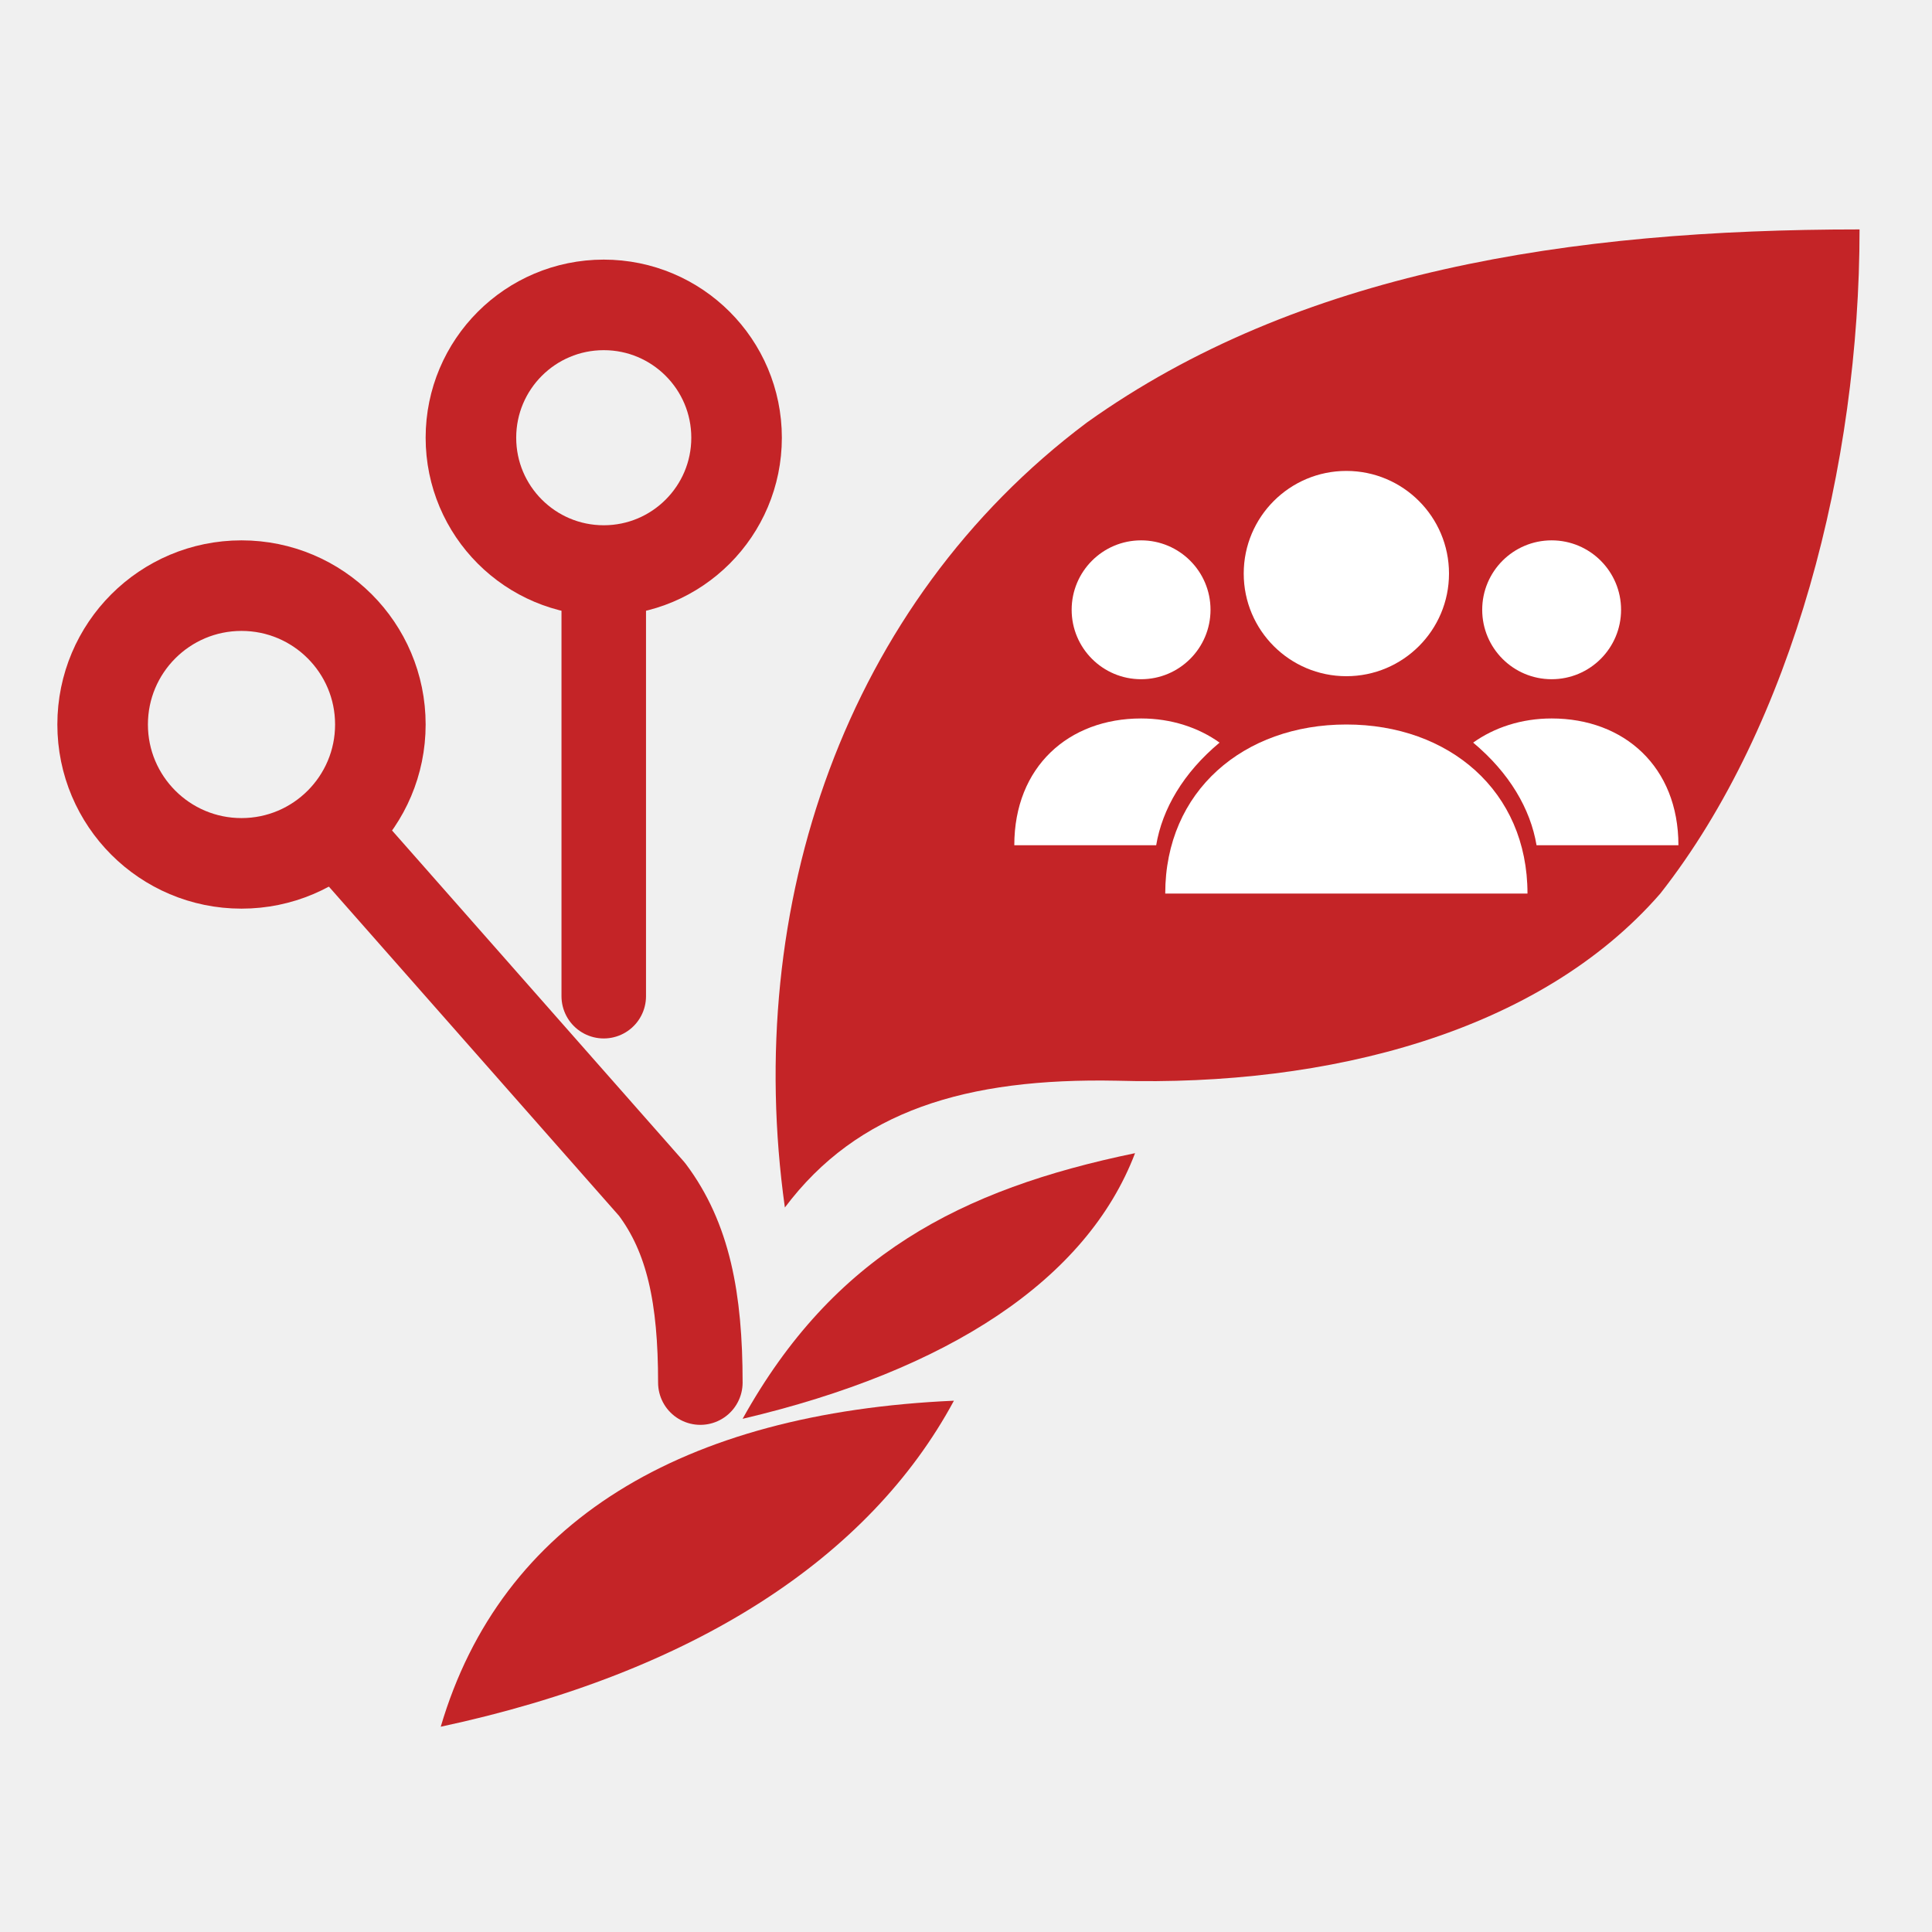
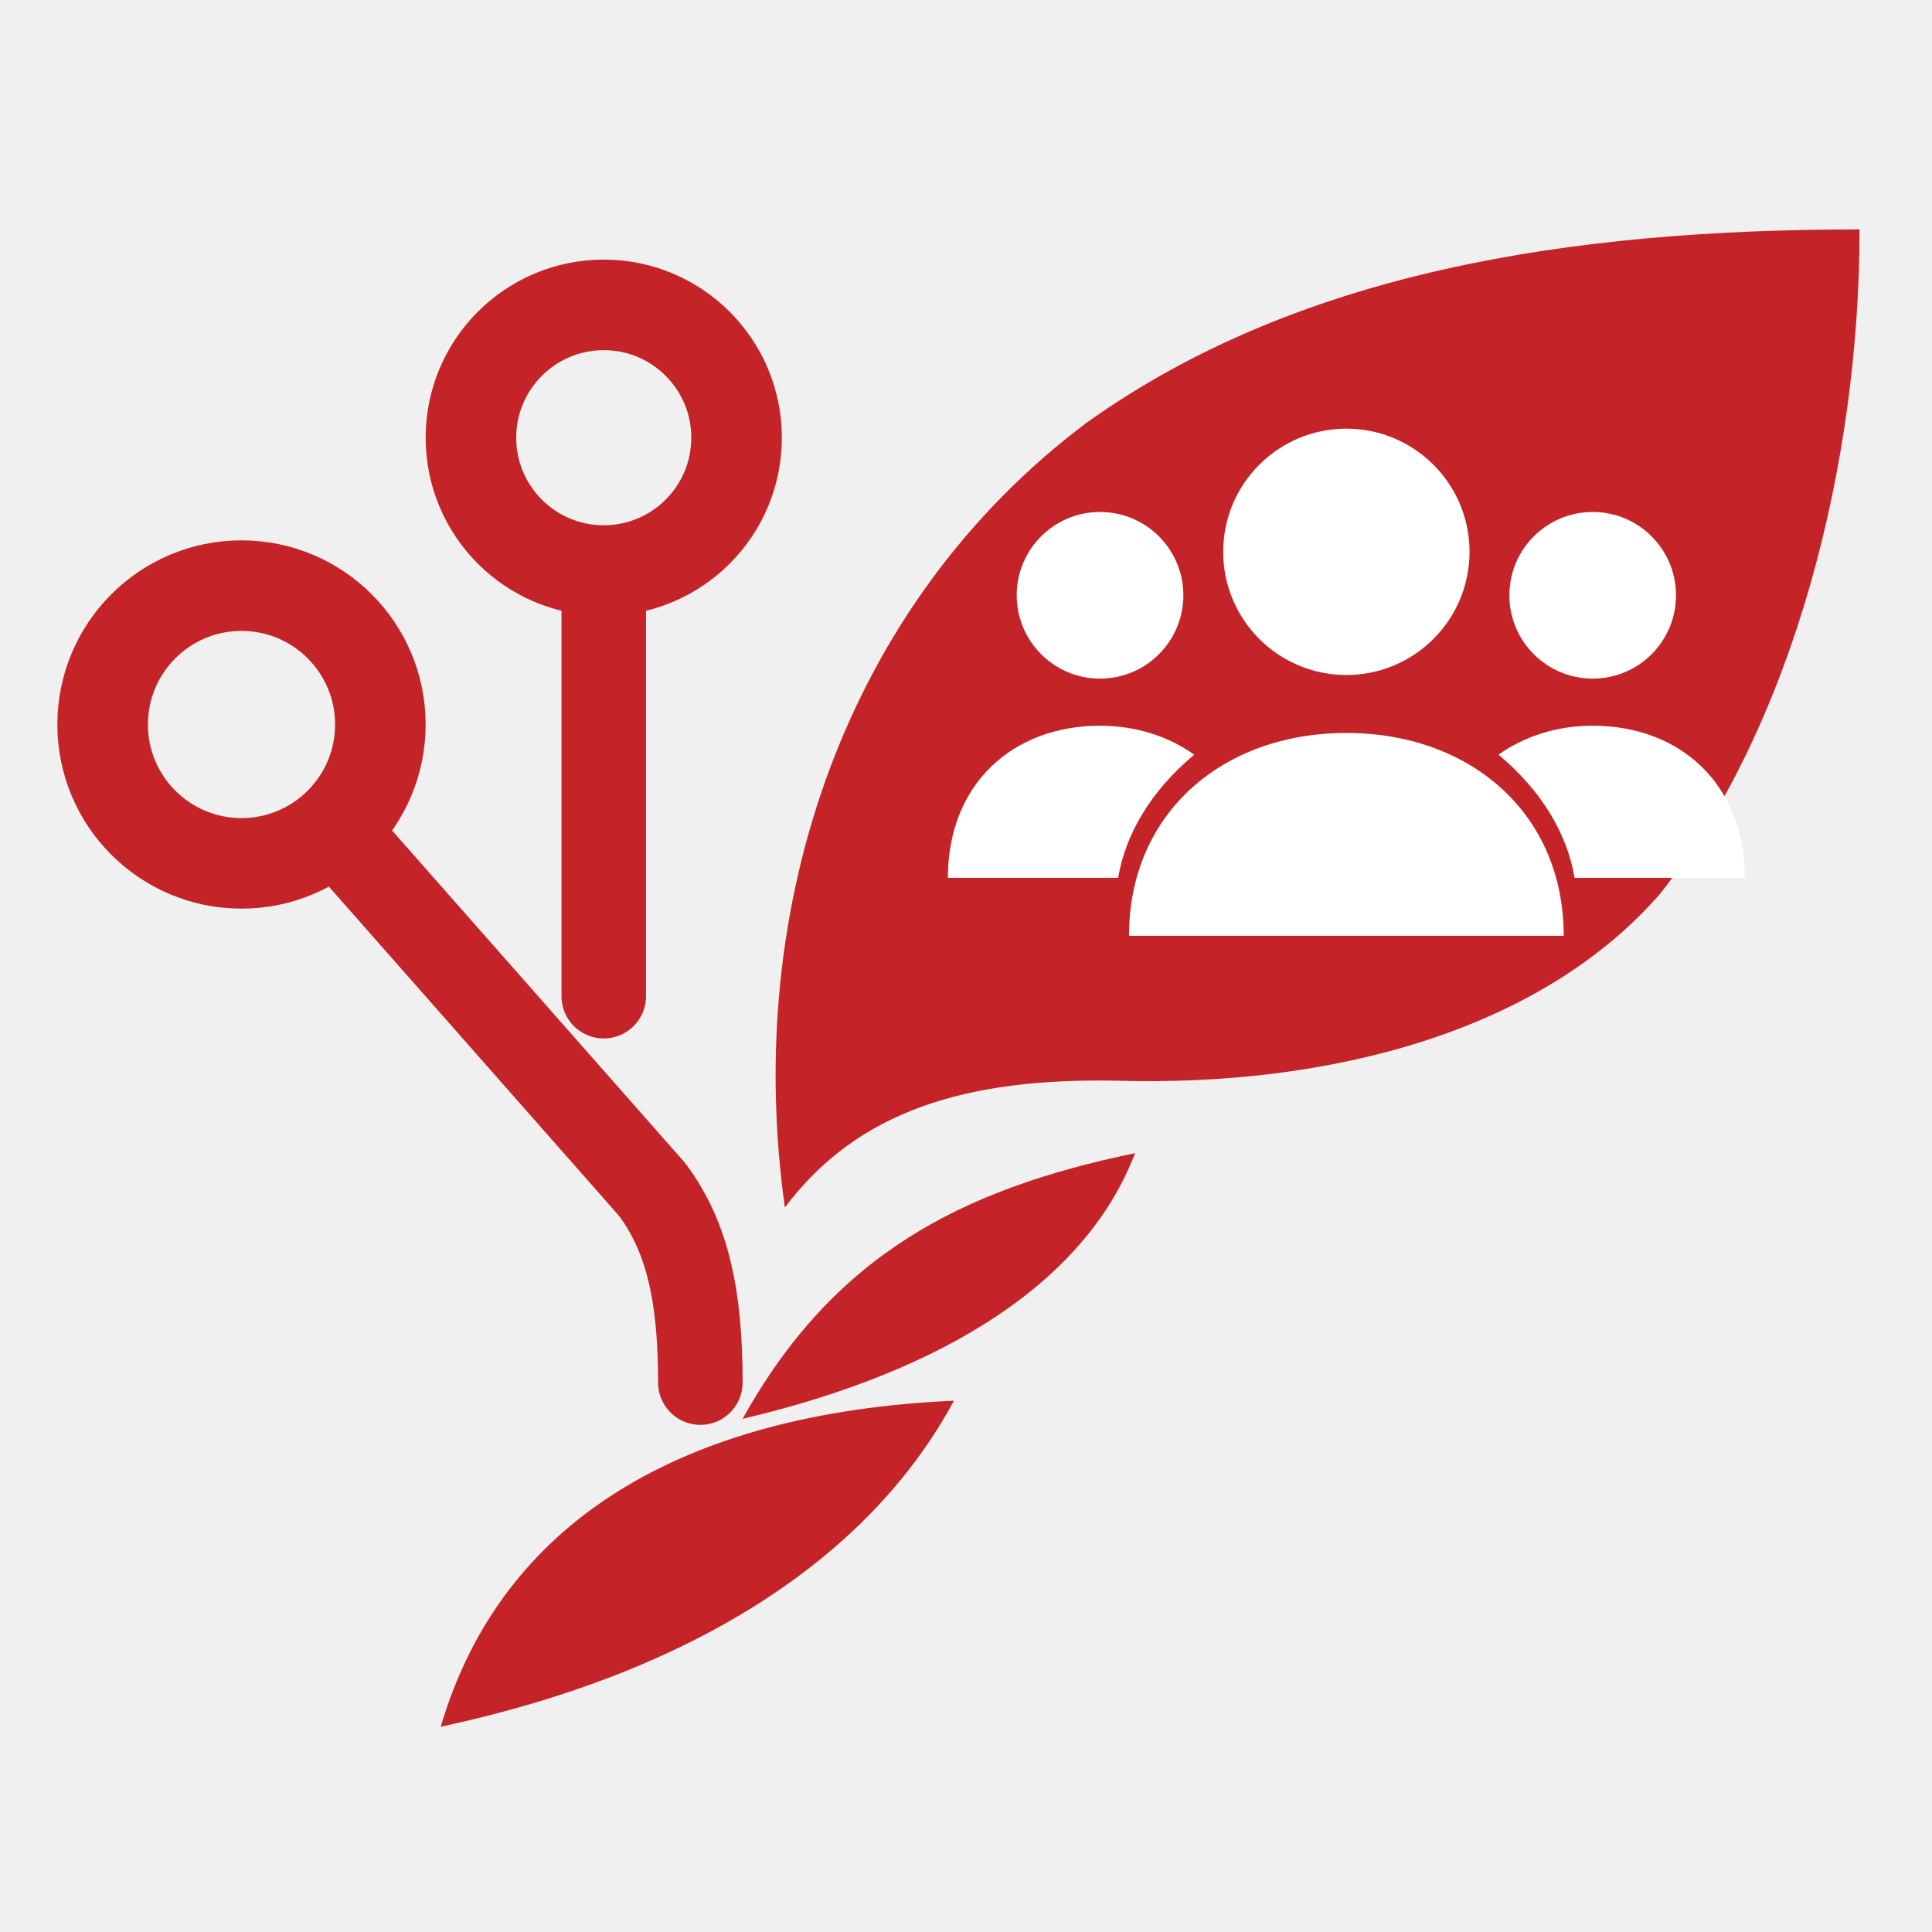
<svg xmlns="http://www.w3.org/2000/svg" viewBox="0 0 64 64">
-   <style>svg{color:#c42427}.detail{fill:#ffffff}@media (prefers-color-scheme:dark){svg{color:#ff5c5f}.detail{fill:#040b2d}}</style>
+   <style>svg{color:#c42427}.detail{fill:#ffffff}</style>
  <g fill="none" stroke="currentColor" stroke-linecap="round" stroke-linejoin="round">
    <circle cx="8" cy="24" r="4.6" stroke-width="3" />
    <circle cx="20" cy="14.5" r="4.4" stroke-width="3" />
    <path d="M20 19v14" stroke-width="2.8" />
    <path d="M11.2 27.6 21.6 39.4c1.2 1.6 1.6 3.6 1.6 6.4" stroke-width="2.8" />
  </g>
  <g fill="currentColor">
    <path d="M26 40C24.6 30 28 20 36 14 43 9 52 7.6 61.6 7.6 61.6 15.4 59.4 24 55 29.6 51 34.2 44 36 37 35.8 32 35.7 28.4 36.8 26 40Z" />
    <path d="M24.6 47C27.6 41.6 31.8 39.4 37.6 38.2 36 42.4 31.4 45.4 24.6 47Z" />
    <path d="M14.6 57.2C16.6 50.4 22.6 46.8 31.6 46.4 28.8 51.6 23 55.4 14.6 57.2Z" />
  </g>
-   <g class="detail" fill="#ffffff">
+   <g class="detail" fill="#ffffff" transform="translate(44.6 22.6) scale(1.2) translate(-44.6 -22.6)">
    <circle cx="44.6" cy="19" r="3.4" />
    <circle cx="37.8" cy="20.2" r="2.3" />
    <circle cx="51.4" cy="20.2" r="2.3" />
    <path d="M38.6 29.6c0-3.4 2.6-5.6 6-5.6s6 2.2 6 5.6Z" />
    <path d="M33.6 28c0-2.6 1.8-4.2 4.2-4.2 1 0 1.9.3 2.6.8-1.2 1-1.9 2.2-2.1 3.4Z" />
    <path d="M55.6 28c0-2.6-1.8-4.2-4.2-4.2-1 0-1.9.3-2.6.8 1.2 1 1.9 2.2 2.1 3.4Z" />
  </g>
</svg>
